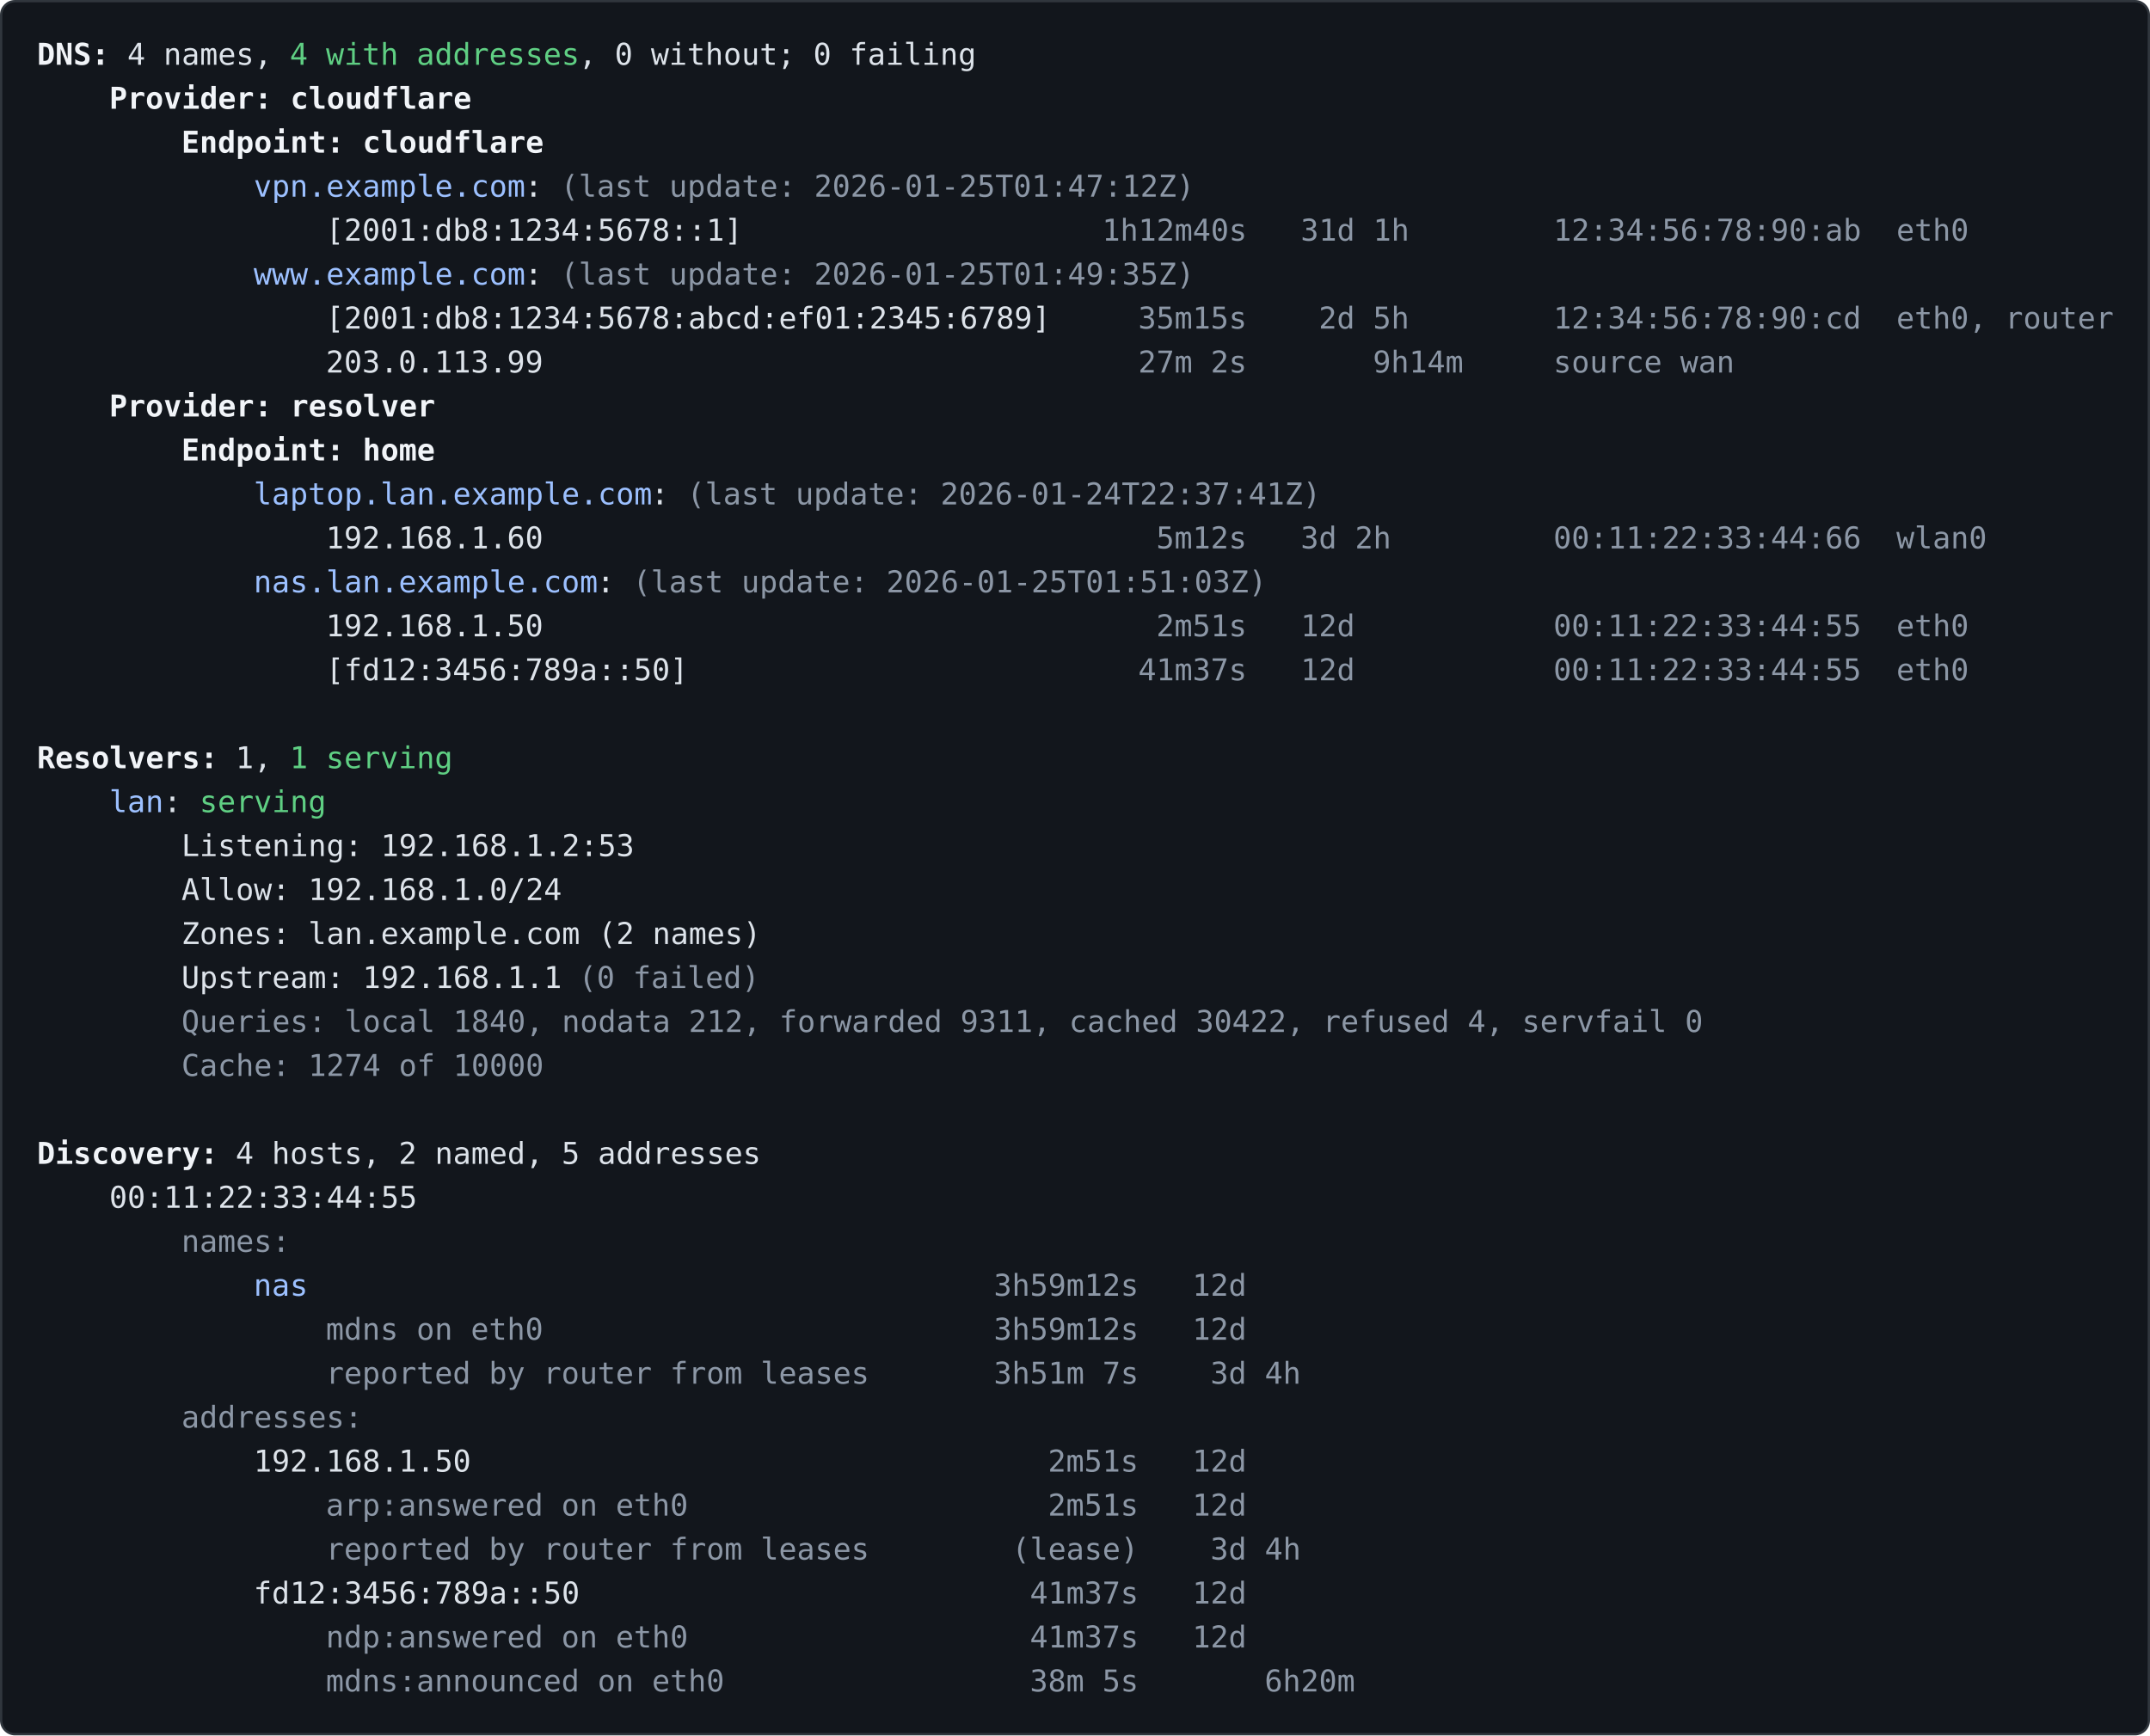
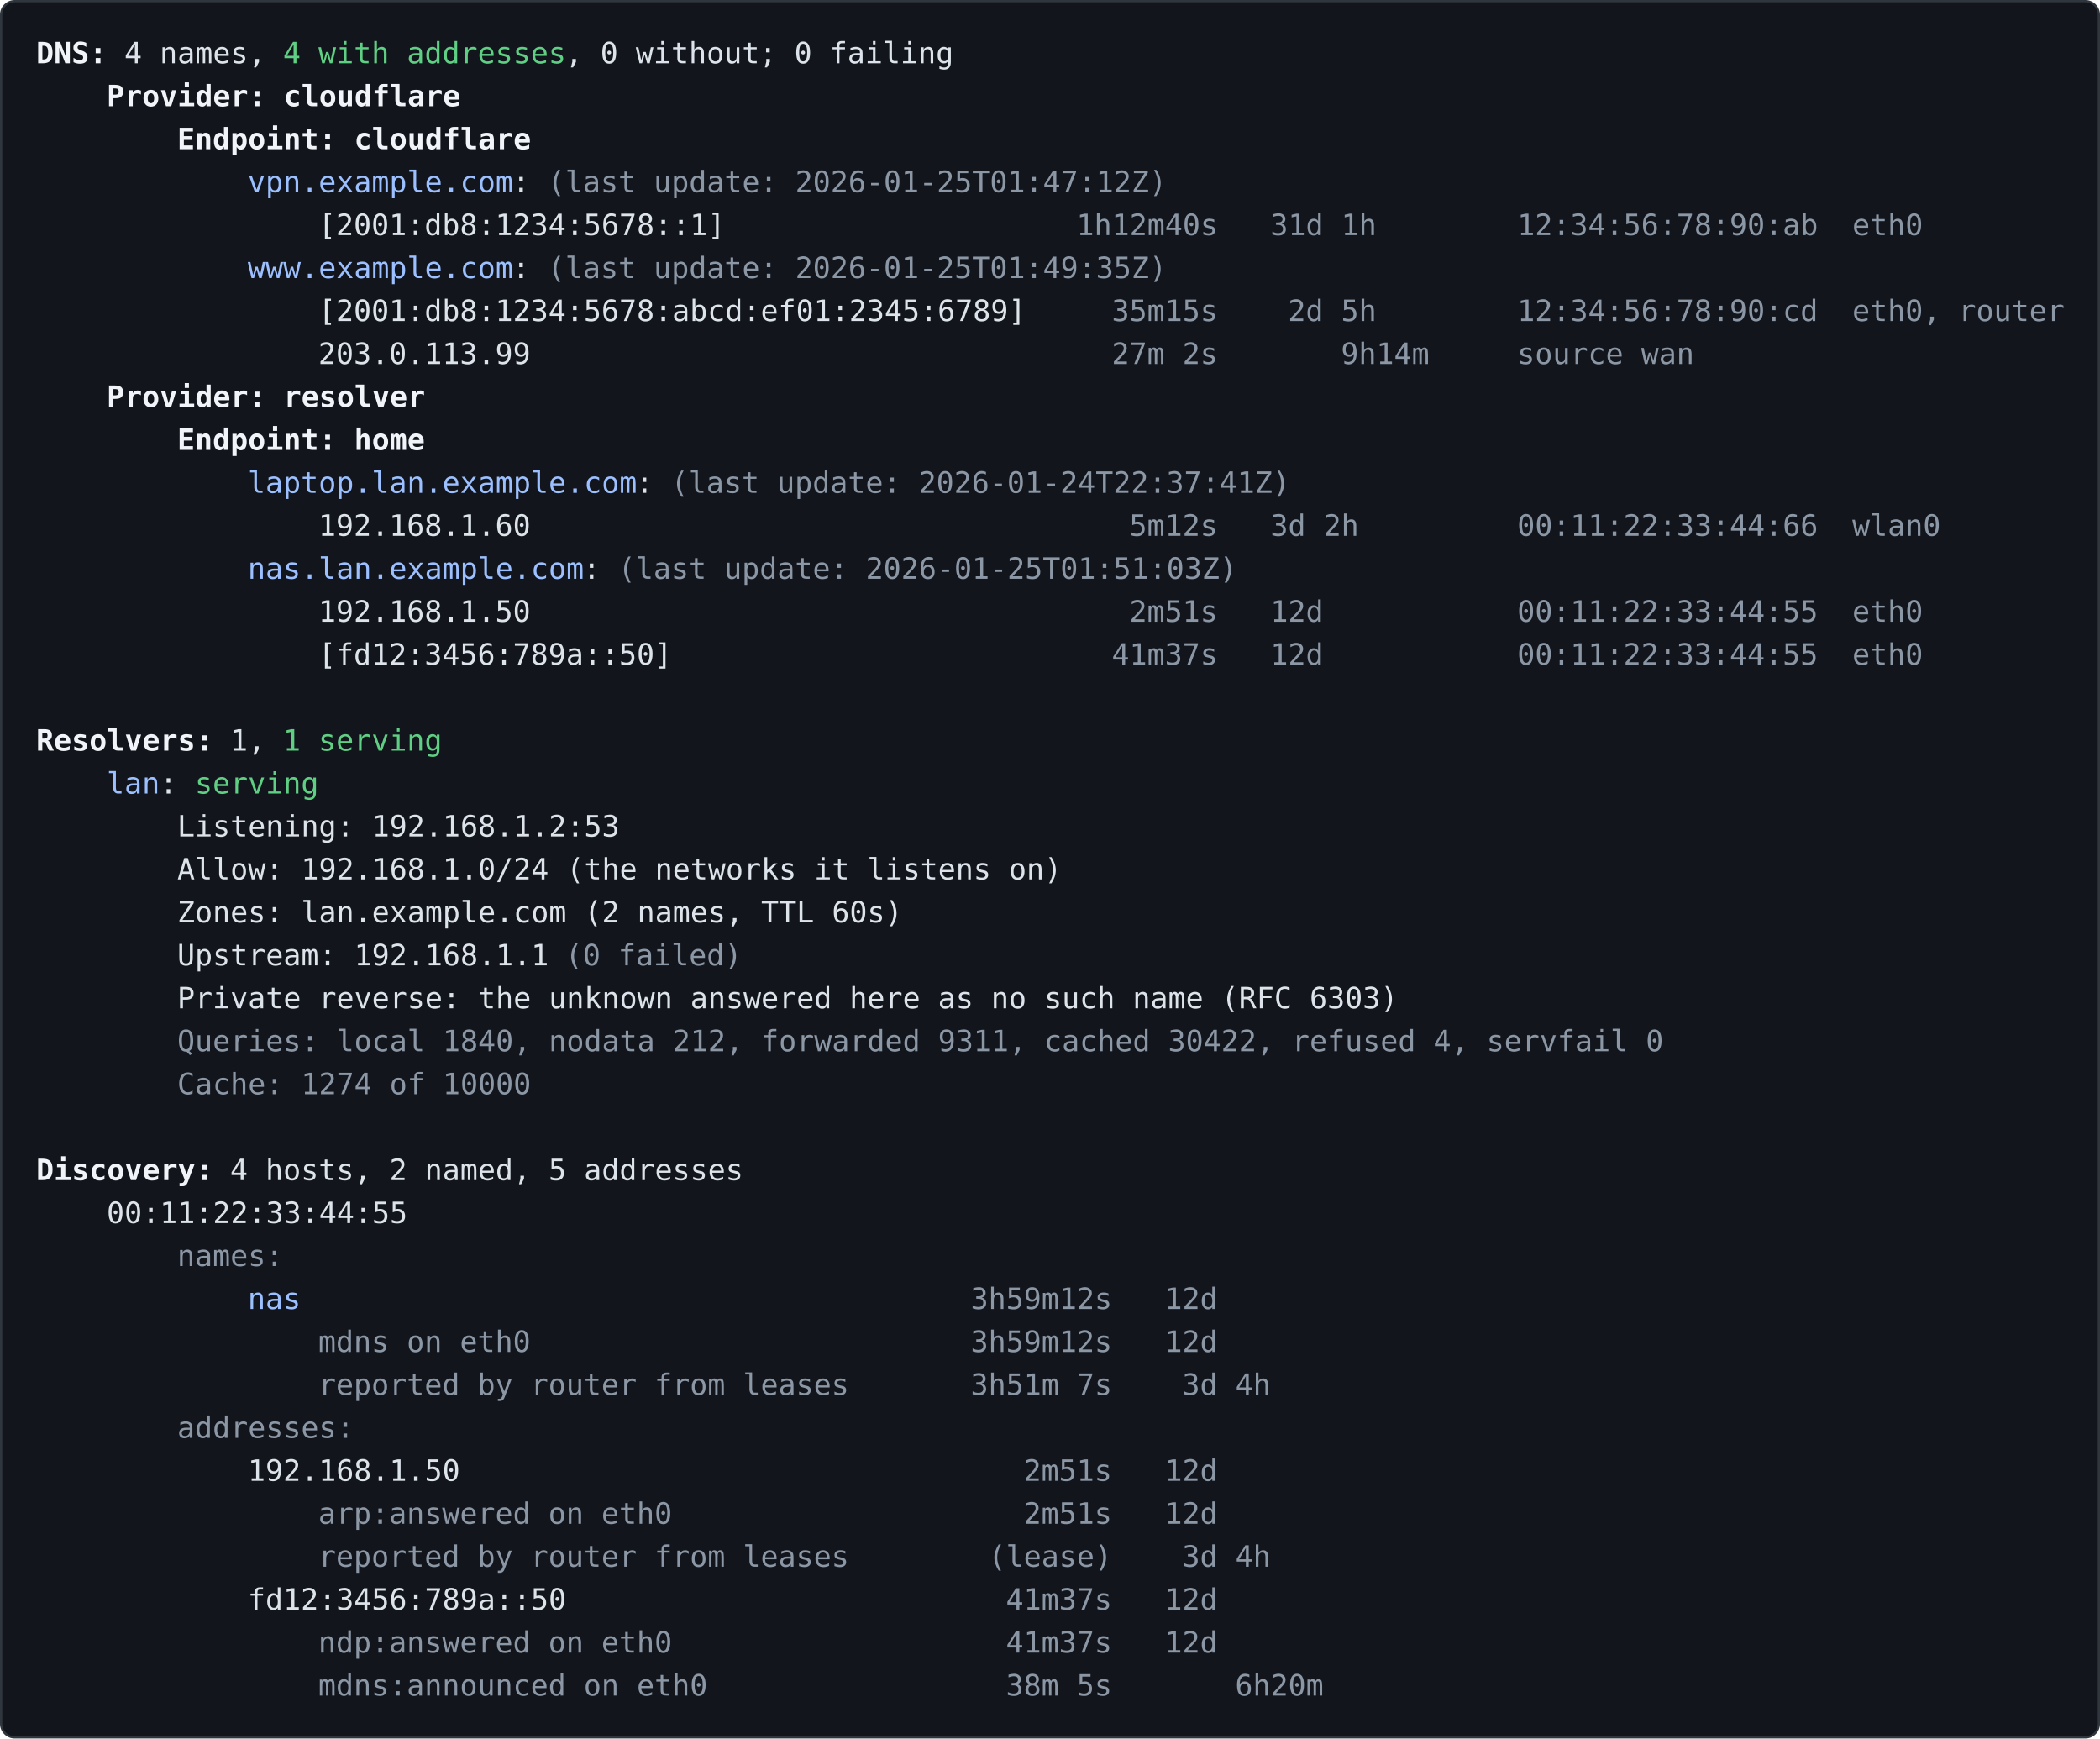
- <svg xmlns="http://www.w3.org/2000/svg" viewBox="0 0 929 750" width="929" height="750" role="img" aria-label="The report of ipv6ddns, with its colors">
-   <rect x="0.5" y="0.5" width="928" height="749" rx="6" fill="#12161c" stroke="#30363d" />
+ <svg xmlns="http://www.w3.org/2000/svg" viewBox="0 0 929 769" width="929" height="769" role="img" aria-label="The report of ipv6ddns, with its colors">
+   <rect x="0.5" y="0.5" width="928" height="768" rx="6" fill="#12161c" stroke="#30363d" />
  <g font-family="ui-monospace, SFMono-Regular, 'SF Mono', Menlo, Consolas, 'DejaVu Sans Mono', monospace" font-size="13" fill="#dde3ea">
    <text x="16" y="28" textLength="31.2" lengthAdjust="spacingAndGlyphs" fill="#f1f4f8" font-weight="600">DNS:</text>
    <text x="55" y="28" textLength="62.4" lengthAdjust="spacingAndGlyphs">4 names,</text>
    <text x="125.2" y="28" textLength="124.8" lengthAdjust="spacingAndGlyphs" fill="#5fcf83">4 with addresses</text>
    <text x="250" y="28" textLength="7.8" lengthAdjust="spacingAndGlyphs">,</text>
    <text x="265.6" y="28" textLength="70.2" lengthAdjust="spacingAndGlyphs">0 without</text>
    <text x="335.8" y="28" textLength="7.8" lengthAdjust="spacingAndGlyphs">;</text>
    <text x="351.4" y="28" textLength="70.2" lengthAdjust="spacingAndGlyphs">0 failing</text>
    <text x="47.2" y="47" textLength="156" lengthAdjust="spacingAndGlyphs" fill="#f1f4f8" font-weight="600">Provider: cloudflare</text>
    <text x="78.4" y="66" textLength="156" lengthAdjust="spacingAndGlyphs" fill="#f1f4f8" font-weight="600">Endpoint: cloudflare</text>
    <text x="109.6" y="85" textLength="117" lengthAdjust="spacingAndGlyphs" fill="#9cc0ff">vpn.example.com</text>
    <text x="226.6" y="85" textLength="7.8" lengthAdjust="spacingAndGlyphs">:</text>
    <text x="242.2" y="85" textLength="273" lengthAdjust="spacingAndGlyphs" fill="#8c97a6">(last update: 2026-01-25T01:47:12Z)</text>
    <text x="140.8" y="104" textLength="179.4" lengthAdjust="spacingAndGlyphs">[2001:db8:1234:5678::1]</text>
    <text x="476.2" y="104" textLength="62.4" lengthAdjust="spacingAndGlyphs" fill="#8c97a6">1h12m40s</text>
    <text x="562" y="104" textLength="46.8" lengthAdjust="spacingAndGlyphs" fill="#8c97a6">31d 1h</text>
    <text x="671.2" y="104" textLength="132.6" lengthAdjust="spacingAndGlyphs" fill="#8c97a6">12:34:56:78:90:ab</text>
    <text x="819.4" y="104" textLength="31.2" lengthAdjust="spacingAndGlyphs" fill="#8c97a6">eth0</text>
    <text x="109.6" y="123" textLength="117" lengthAdjust="spacingAndGlyphs" fill="#9cc0ff">www.example.com</text>
    <text x="226.6" y="123" textLength="7.8" lengthAdjust="spacingAndGlyphs">:</text>
    <text x="242.2" y="123" textLength="273" lengthAdjust="spacingAndGlyphs" fill="#8c97a6">(last update: 2026-01-25T01:49:35Z)</text>
    <text x="140.8" y="142" textLength="312" lengthAdjust="spacingAndGlyphs">[2001:db8:1234:5678:abcd:ef01:2345:6789]</text>
    <text x="491.8" y="142" textLength="46.8" lengthAdjust="spacingAndGlyphs" fill="#8c97a6">35m15s</text>
    <text x="569.8" y="142" textLength="39" lengthAdjust="spacingAndGlyphs" fill="#8c97a6">2d 5h</text>
    <text x="671.2" y="142" textLength="132.6" lengthAdjust="spacingAndGlyphs" fill="#8c97a6">12:34:56:78:90:cd</text>
    <text x="819.4" y="142" textLength="93.6" lengthAdjust="spacingAndGlyphs" fill="#8c97a6">eth0, router</text>
    <text x="140.8" y="161" textLength="93.6" lengthAdjust="spacingAndGlyphs">203.0.113.99</text>
    <text x="491.8" y="161" textLength="46.8" lengthAdjust="spacingAndGlyphs" fill="#8c97a6">27m 2s</text>
    <text x="593.2" y="161" textLength="39" lengthAdjust="spacingAndGlyphs" fill="#8c97a6">9h14m</text>
    <text x="671.2" y="161" textLength="78" lengthAdjust="spacingAndGlyphs" fill="#8c97a6">source wan</text>
    <text x="47.2" y="180" textLength="140.4" lengthAdjust="spacingAndGlyphs" fill="#f1f4f8" font-weight="600">Provider: resolver</text>
    <text x="78.4" y="199" textLength="109.2" lengthAdjust="spacingAndGlyphs" fill="#f1f4f8" font-weight="600">Endpoint: home</text>
    <text x="109.6" y="218" textLength="171.6" lengthAdjust="spacingAndGlyphs" fill="#9cc0ff">laptop.lan.example.com</text>
    <text x="281.2" y="218" textLength="7.8" lengthAdjust="spacingAndGlyphs">:</text>
    <text x="296.8" y="218" textLength="273" lengthAdjust="spacingAndGlyphs" fill="#8c97a6">(last update: 2026-01-24T22:37:41Z)</text>
    <text x="140.8" y="237" textLength="93.6" lengthAdjust="spacingAndGlyphs">192.168.1.60</text>
    <text x="499.6" y="237" textLength="39" lengthAdjust="spacingAndGlyphs" fill="#8c97a6">5m12s</text>
    <text x="562" y="237" textLength="39" lengthAdjust="spacingAndGlyphs" fill="#8c97a6">3d 2h</text>
    <text x="671.2" y="237" textLength="132.6" lengthAdjust="spacingAndGlyphs" fill="#8c97a6">00:11:22:33:44:66</text>
    <text x="819.4" y="237" textLength="39" lengthAdjust="spacingAndGlyphs" fill="#8c97a6">wlan0</text>
    <text x="109.6" y="256" textLength="148.2" lengthAdjust="spacingAndGlyphs" fill="#9cc0ff">nas.lan.example.com</text>
    <text x="257.8" y="256" textLength="7.8" lengthAdjust="spacingAndGlyphs">:</text>
    <text x="273.4" y="256" textLength="273" lengthAdjust="spacingAndGlyphs" fill="#8c97a6">(last update: 2026-01-25T01:51:03Z)</text>
    <text x="140.8" y="275" textLength="93.6" lengthAdjust="spacingAndGlyphs">192.168.1.50</text>
    <text x="499.6" y="275" textLength="39" lengthAdjust="spacingAndGlyphs" fill="#8c97a6">2m51s</text>
    <text x="562" y="275" textLength="23.4" lengthAdjust="spacingAndGlyphs" fill="#8c97a6">12d</text>
    <text x="671.2" y="275" textLength="132.6" lengthAdjust="spacingAndGlyphs" fill="#8c97a6">00:11:22:33:44:55</text>
    <text x="819.4" y="275" textLength="31.2" lengthAdjust="spacingAndGlyphs" fill="#8c97a6">eth0</text>
    <text x="140.8" y="294" textLength="156" lengthAdjust="spacingAndGlyphs">[fd12:3456:789a::50]</text>
    <text x="491.8" y="294" textLength="46.8" lengthAdjust="spacingAndGlyphs" fill="#8c97a6">41m37s</text>
    <text x="562" y="294" textLength="23.4" lengthAdjust="spacingAndGlyphs" fill="#8c97a6">12d</text>
    <text x="671.2" y="294" textLength="132.6" lengthAdjust="spacingAndGlyphs" fill="#8c97a6">00:11:22:33:44:55</text>
    <text x="819.4" y="294" textLength="31.2" lengthAdjust="spacingAndGlyphs" fill="#8c97a6">eth0</text>
    <text x="16" y="332" textLength="78" lengthAdjust="spacingAndGlyphs" fill="#f1f4f8" font-weight="600">Resolvers:</text>
    <text x="101.8" y="332" textLength="15.6" lengthAdjust="spacingAndGlyphs">1,</text>
    <text x="125.2" y="332" textLength="70.2" lengthAdjust="spacingAndGlyphs" fill="#5fcf83">1 serving</text>
    <text x="47.2" y="351" textLength="23.4" lengthAdjust="spacingAndGlyphs" fill="#9cc0ff">lan</text>
    <text x="70.6" y="351" textLength="7.8" lengthAdjust="spacingAndGlyphs">:</text>
    <text x="86.2" y="351" textLength="54.6" lengthAdjust="spacingAndGlyphs" fill="#5fcf83">serving</text>
    <text x="78.4" y="370" textLength="195" lengthAdjust="spacingAndGlyphs">Listening: 192.168.1.2:53</text>
-     <text x="78.4" y="389" textLength="163.8" lengthAdjust="spacingAndGlyphs">Allow: 192.168.1.0/24</text>
-     <text x="78.4" y="408" textLength="249.6" lengthAdjust="spacingAndGlyphs">Zones: lan.example.com (2 names)</text>
+     <text x="78.4" y="389" textLength="390" lengthAdjust="spacingAndGlyphs">Allow: 192.168.1.0/24 (the networks it listens on)</text>
+     <text x="78.4" y="408" textLength="319.8" lengthAdjust="spacingAndGlyphs">Zones: lan.example.com (2 names, TTL 60s)</text>
    <text x="78.4" y="427" textLength="163.8" lengthAdjust="spacingAndGlyphs">Upstream: 192.168.1.1</text>
    <text x="250" y="427" textLength="78" lengthAdjust="spacingAndGlyphs" fill="#8c97a6">(0 failed)</text>
-     <text x="78.4" y="446" textLength="655.2" lengthAdjust="spacingAndGlyphs" fill="#8c97a6">Queries: local 1840, nodata 212, forwarded 9311, cached 30422, refused 4, servfail 0</text>
-     <text x="78.4" y="465" textLength="156" lengthAdjust="spacingAndGlyphs" fill="#8c97a6">Cache: 1274 of 10000</text>
-     <text x="16" y="503" textLength="78" lengthAdjust="spacingAndGlyphs" fill="#f1f4f8" font-weight="600">Discovery:</text>
-     <text x="101.8" y="503" textLength="226.2" lengthAdjust="spacingAndGlyphs">4 hosts, 2 named, 5 addresses</text>
-     <text x="47.2" y="522" textLength="132.6" lengthAdjust="spacingAndGlyphs">00:11:22:33:44:55</text>
-     <text x="78.4" y="541" textLength="46.8" lengthAdjust="spacingAndGlyphs" fill="#8c97a6">names:</text>
-     <text x="109.6" y="560" textLength="23.4" lengthAdjust="spacingAndGlyphs" fill="#9cc0ff">nas</text>
-     <text x="429.4" y="560" textLength="62.4" lengthAdjust="spacingAndGlyphs" fill="#8c97a6">3h59m12s</text>
-     <text x="515.2" y="560" textLength="23.4" lengthAdjust="spacingAndGlyphs" fill="#8c97a6">12d</text>
-     <text x="140.8" y="579" textLength="93.6" lengthAdjust="spacingAndGlyphs" fill="#8c97a6">mdns on eth0</text>
+     <text x="78.4" y="446" textLength="538.2" lengthAdjust="spacingAndGlyphs">Private reverse: the unknown answered here as no such name (RFC 6303)</text>
+     <text x="78.4" y="465" textLength="655.2" lengthAdjust="spacingAndGlyphs" fill="#8c97a6">Queries: local 1840, nodata 212, forwarded 9311, cached 30422, refused 4, servfail 0</text>
+     <text x="78.4" y="484" textLength="156" lengthAdjust="spacingAndGlyphs" fill="#8c97a6">Cache: 1274 of 10000</text>
+     <text x="16" y="522" textLength="78" lengthAdjust="spacingAndGlyphs" fill="#f1f4f8" font-weight="600">Discovery:</text>
+     <text x="101.8" y="522" textLength="226.2" lengthAdjust="spacingAndGlyphs">4 hosts, 2 named, 5 addresses</text>
+     <text x="47.2" y="541" textLength="132.6" lengthAdjust="spacingAndGlyphs">00:11:22:33:44:55</text>
+     <text x="78.4" y="560" textLength="46.8" lengthAdjust="spacingAndGlyphs" fill="#8c97a6">names:</text>
+     <text x="109.6" y="579" textLength="23.4" lengthAdjust="spacingAndGlyphs" fill="#9cc0ff">nas</text>
    <text x="429.4" y="579" textLength="62.4" lengthAdjust="spacingAndGlyphs" fill="#8c97a6">3h59m12s</text>
    <text x="515.2" y="579" textLength="23.4" lengthAdjust="spacingAndGlyphs" fill="#8c97a6">12d</text>
-     <text x="140.8" y="598" textLength="234" lengthAdjust="spacingAndGlyphs" fill="#8c97a6">reported by router from leases</text>
-     <text x="429.4" y="598" textLength="62.4" lengthAdjust="spacingAndGlyphs" fill="#8c97a6">3h51m 7s</text>
-     <text x="523" y="598" textLength="39" lengthAdjust="spacingAndGlyphs" fill="#8c97a6">3d 4h</text>
-     <text x="78.4" y="617" textLength="78" lengthAdjust="spacingAndGlyphs" fill="#8c97a6">addresses:</text>
-     <text x="109.6" y="636" textLength="93.6" lengthAdjust="spacingAndGlyphs">192.168.1.50</text>
-     <text x="452.8" y="636" textLength="39" lengthAdjust="spacingAndGlyphs" fill="#8c97a6">2m51s</text>
-     <text x="515.2" y="636" textLength="23.4" lengthAdjust="spacingAndGlyphs" fill="#8c97a6">12d</text>
-     <text x="140.8" y="655" textLength="156" lengthAdjust="spacingAndGlyphs" fill="#8c97a6">arp:answered on eth0</text>
+     <text x="140.8" y="598" textLength="93.6" lengthAdjust="spacingAndGlyphs" fill="#8c97a6">mdns on eth0</text>
+     <text x="429.4" y="598" textLength="62.4" lengthAdjust="spacingAndGlyphs" fill="#8c97a6">3h59m12s</text>
+     <text x="515.2" y="598" textLength="23.4" lengthAdjust="spacingAndGlyphs" fill="#8c97a6">12d</text>
+     <text x="140.8" y="617" textLength="234" lengthAdjust="spacingAndGlyphs" fill="#8c97a6">reported by router from leases</text>
+     <text x="429.4" y="617" textLength="62.4" lengthAdjust="spacingAndGlyphs" fill="#8c97a6">3h51m 7s</text>
+     <text x="523" y="617" textLength="39" lengthAdjust="spacingAndGlyphs" fill="#8c97a6">3d 4h</text>
+     <text x="78.4" y="636" textLength="78" lengthAdjust="spacingAndGlyphs" fill="#8c97a6">addresses:</text>
+     <text x="109.6" y="655" textLength="93.6" lengthAdjust="spacingAndGlyphs">192.168.1.50</text>
    <text x="452.8" y="655" textLength="39" lengthAdjust="spacingAndGlyphs" fill="#8c97a6">2m51s</text>
    <text x="515.2" y="655" textLength="23.4" lengthAdjust="spacingAndGlyphs" fill="#8c97a6">12d</text>
-     <text x="140.8" y="674" textLength="234" lengthAdjust="spacingAndGlyphs" fill="#8c97a6">reported by router from leases</text>
-     <text x="437.2" y="674" textLength="54.6" lengthAdjust="spacingAndGlyphs" fill="#8c97a6">(lease)</text>
-     <text x="523" y="674" textLength="39" lengthAdjust="spacingAndGlyphs" fill="#8c97a6">3d 4h</text>
-     <text x="109.6" y="693" textLength="140.4" lengthAdjust="spacingAndGlyphs">fd12:3456:789a::50</text>
-     <text x="445" y="693" textLength="46.8" lengthAdjust="spacingAndGlyphs" fill="#8c97a6">41m37s</text>
-     <text x="515.2" y="693" textLength="23.4" lengthAdjust="spacingAndGlyphs" fill="#8c97a6">12d</text>
-     <text x="140.8" y="712" textLength="156" lengthAdjust="spacingAndGlyphs" fill="#8c97a6">ndp:answered on eth0</text>
+     <text x="140.8" y="674" textLength="156" lengthAdjust="spacingAndGlyphs" fill="#8c97a6">arp:answered on eth0</text>
+     <text x="452.8" y="674" textLength="39" lengthAdjust="spacingAndGlyphs" fill="#8c97a6">2m51s</text>
+     <text x="515.2" y="674" textLength="23.4" lengthAdjust="spacingAndGlyphs" fill="#8c97a6">12d</text>
+     <text x="140.8" y="693" textLength="234" lengthAdjust="spacingAndGlyphs" fill="#8c97a6">reported by router from leases</text>
+     <text x="437.2" y="693" textLength="54.6" lengthAdjust="spacingAndGlyphs" fill="#8c97a6">(lease)</text>
+     <text x="523" y="693" textLength="39" lengthAdjust="spacingAndGlyphs" fill="#8c97a6">3d 4h</text>
+     <text x="109.6" y="712" textLength="140.4" lengthAdjust="spacingAndGlyphs">fd12:3456:789a::50</text>
    <text x="445" y="712" textLength="46.8" lengthAdjust="spacingAndGlyphs" fill="#8c97a6">41m37s</text>
    <text x="515.2" y="712" textLength="23.4" lengthAdjust="spacingAndGlyphs" fill="#8c97a6">12d</text>
-     <text x="140.8" y="731" textLength="171.6" lengthAdjust="spacingAndGlyphs" fill="#8c97a6">mdns:announced on eth0</text>
-     <text x="445" y="731" textLength="46.8" lengthAdjust="spacingAndGlyphs" fill="#8c97a6">38m 5s</text>
-     <text x="546.4" y="731" textLength="39" lengthAdjust="spacingAndGlyphs" fill="#8c97a6">6h20m</text>
+     <text x="140.8" y="731" textLength="156" lengthAdjust="spacingAndGlyphs" fill="#8c97a6">ndp:answered on eth0</text>
+     <text x="445" y="731" textLength="46.8" lengthAdjust="spacingAndGlyphs" fill="#8c97a6">41m37s</text>
+     <text x="515.2" y="731" textLength="23.4" lengthAdjust="spacingAndGlyphs" fill="#8c97a6">12d</text>
+     <text x="140.8" y="750" textLength="171.6" lengthAdjust="spacingAndGlyphs" fill="#8c97a6">mdns:announced on eth0</text>
+     <text x="445" y="750" textLength="46.8" lengthAdjust="spacingAndGlyphs" fill="#8c97a6">38m 5s</text>
+     <text x="546.4" y="750" textLength="39" lengthAdjust="spacingAndGlyphs" fill="#8c97a6">6h20m</text>
  </g>
</svg>
